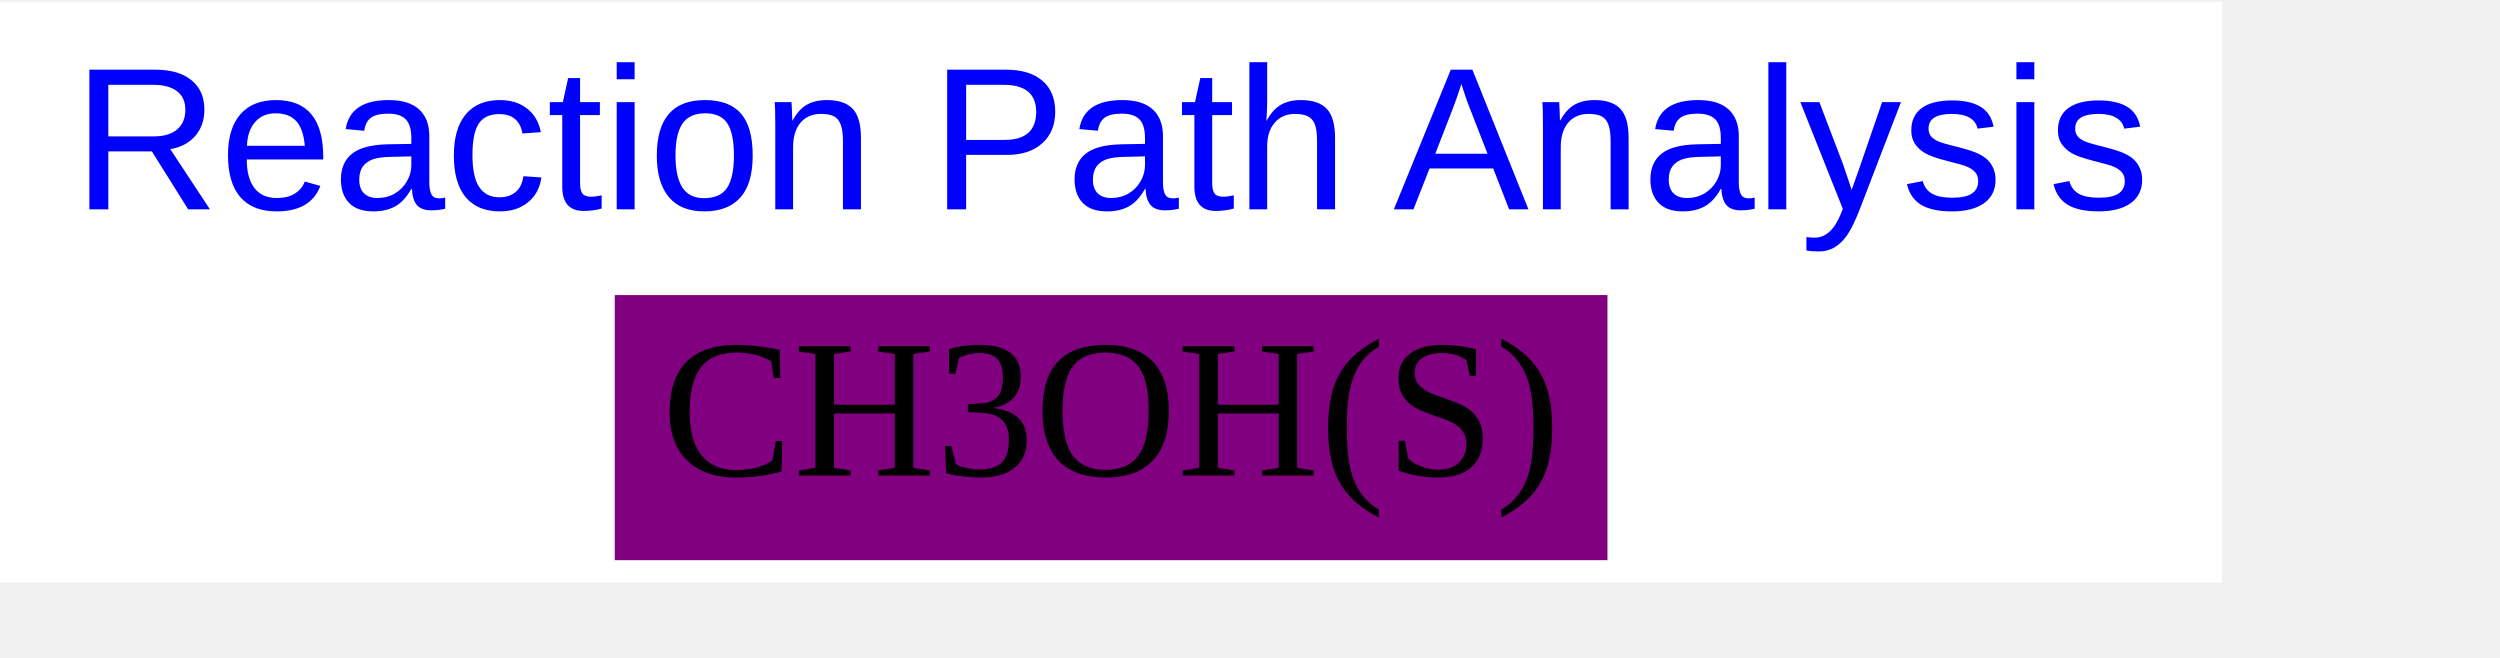
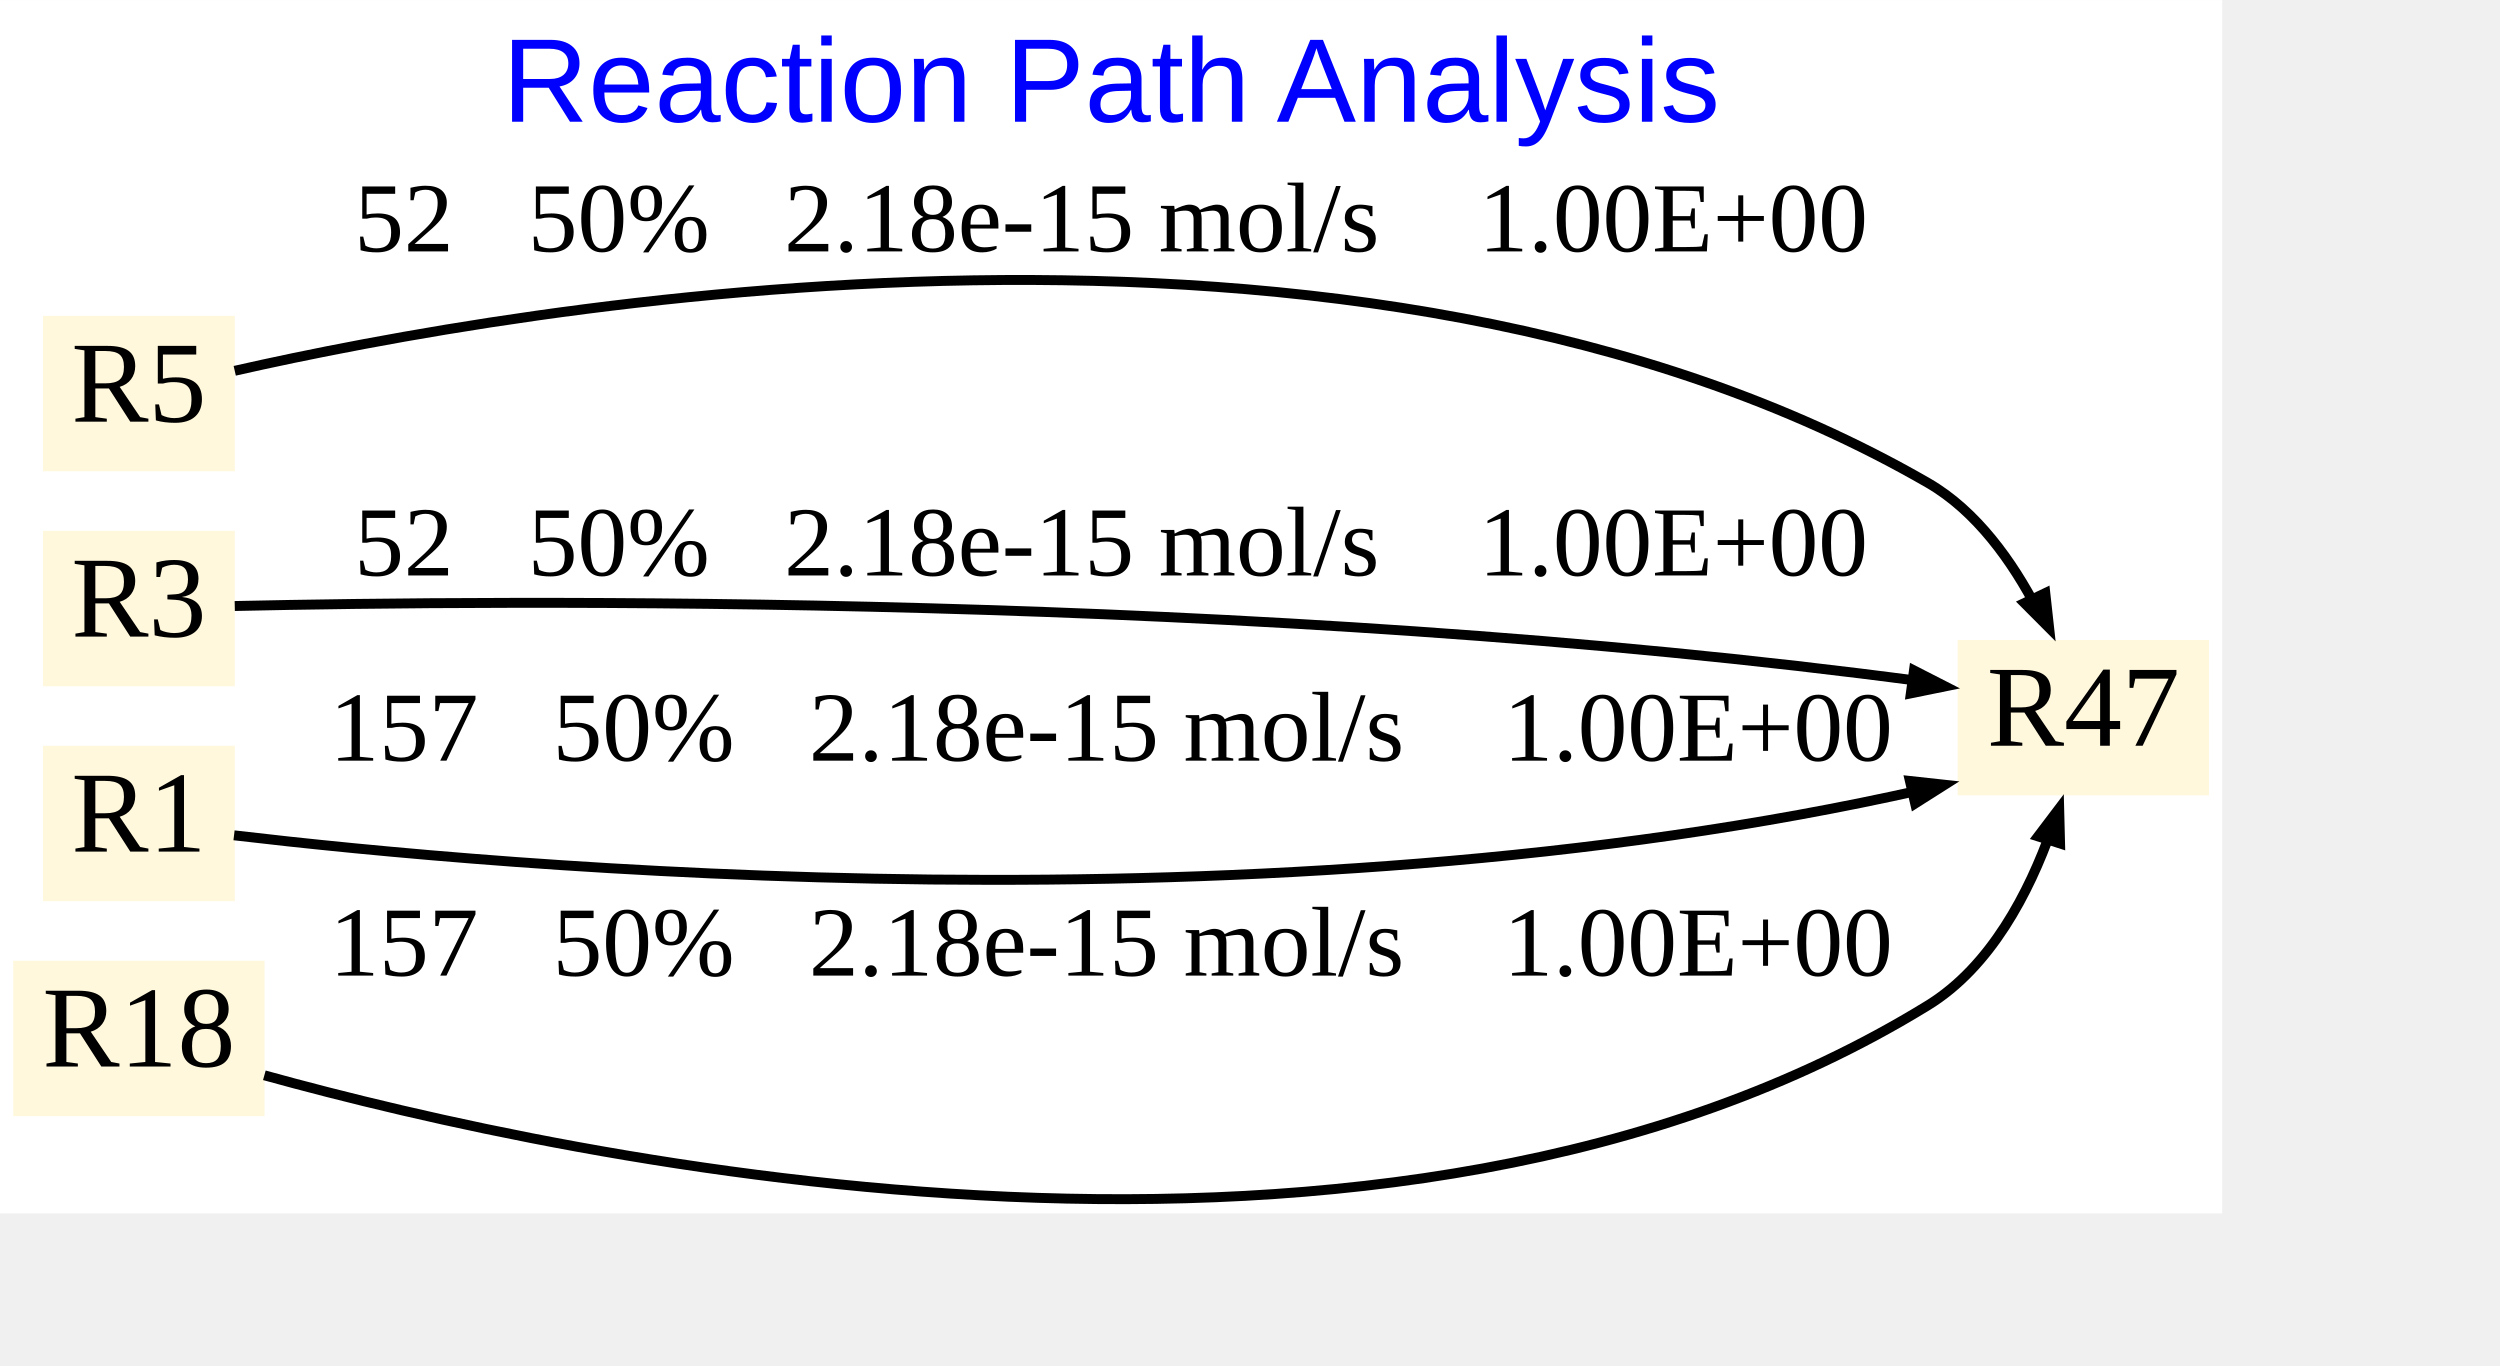
- <svg xmlns="http://www.w3.org/2000/svg" xmlns:xlink="http://www.w3.org/1999/xlink" width="350pt" height="92pt" viewBox="0.00 0.00 394.00 103.00">
-   <g id="graph0" class="graph" transform="scale(0.888889 0.888889) rotate(0) translate(4 99)">
-     <polygon fill="white" stroke="none" points="-4,4 -4,-99 390,-99 390,4 -4,4" />
-     <text text-anchor="middle" x="193" y="-62.2" font-family="Arial" font-size="36.00" fill="blue">Reaction Path Analysis</text>
+ <svg xmlns="http://www.w3.org/2000/svg" xmlns:xlink="http://www.w3.org/1999/xlink" width="597pt" height="326pt" viewBox="0.00 0.00 672.00 366.92">
+   <g id="graph0" class="graph" transform="scale(0.888889 0.888889) rotate(0) translate(4 362.92)">
+     <polygon fill="white" stroke="none" points="-4,4 -4,-362.92 668,-362.92 668,4 -4,4" />
+     <text text-anchor="middle" x="332" y="-326.12" font-family="Arial" font-size="36.00" fill="blue">Reaction Path Analysis</text>
    <g id="node1" class="node">
      <g id="a_node1">
-         <a xlink:href="47.svg" xlink:title="CH3OH(S)">
-           <polygon fill="purple" stroke="none" points="281,-47 105,-47 105,0 281,0 281,-47" />
-           <text text-anchor="middle" x="193" y="-15" font-family="Times New Roman,serif" font-size="35.00">CH3OH(S)</text>
+         <a xlink:href="47.svg" xlink:title="R47">
+           <polygon fill="cornsilk" stroke="none" points="664,-169.42 588,-169.42 588,-122.42 664,-122.42 664,-169.42" />
+           <text text-anchor="middle" x="626" y="-137.42" font-family="Times New Roman,serif" font-size="35.00">R47</text>
        </a>
      </g>
    </g>
+     <g id="node2" class="node">
+       <g id="a_node2">
+         <a xlink:href="5.svg" xlink:title="R5">
+           <polygon fill="cornsilk" stroke="none" points="67,-267.42 9,-267.42 9,-220.42 67,-220.42 67,-267.42" />
+           <text text-anchor="middle" x="38" y="-235.42" font-family="Times New Roman,serif" font-size="35.00">R5</text>
+         </a>
+       </g>
+     </g>
+     <g id="edge1" class="edge">
+       <path fill="none" stroke="black" stroke-width="3" d="M66.98,-250.81C151.23,-269.92 407.21,-315.95 579,-216.92 593.78,-208.39 604.62,-192.98 612.05,-178.69" />
+       <polygon fill="black" stroke="black" stroke-width="3" points="614.5,-183.6 615.66,-173.07 608.18,-180.58 614.5,-183.6" />
+       <text text-anchor="middle" x="332" y="-286.92" font-family="Times New Roman,serif" font-size="30.00">   52   50%   2.18e-15 mol/s    1.00E+00</text>
+     </g>
+     <g id="node3" class="node">
+       <g id="a_node3">
+         <a xlink:href="3.svg" xlink:title="R3">
+           <polygon fill="cornsilk" stroke="none" points="67,-202.42 9,-202.42 9,-155.42 67,-155.42 67,-202.42" />
+           <text text-anchor="middle" x="38" y="-170.42" font-family="Times New Roman,serif" font-size="35.00">R3</text>
+         </a>
+       </g>
+     </g>
+     <g id="edge2" class="edge">
+       <path fill="none" stroke="black" stroke-width="3" d="M66.99,-179.68C145.78,-181.43 376.23,-183.79 577.44,-156.85" />
+       <polygon fill="black" stroke="black" stroke-width="3" points="574.78,-160.2 584.21,-155.38 573.83,-153.27 574.78,-160.2" />
+       <text text-anchor="middle" x="332" y="-188.92" font-family="Times New Roman,serif" font-size="30.00">   52   50%   2.18e-15 mol/s    1.00E+00</text>
+     </g>
+     <g id="node4" class="node">
+       <g id="a_node4">
+         <a xlink:href="1.svg" xlink:title="R1">
+           <polygon fill="cornsilk" stroke="none" points="67,-137.42 9,-137.42 9,-90.42 67,-90.42 67,-137.42" />
+           <text text-anchor="middle" x="38" y="-105.42" font-family="Times New Roman,serif" font-size="35.00">R1</text>
+         </a>
+       </g>
+     </g>
+     <g id="edge3" class="edge">
+       <path fill="none" stroke="black" stroke-width="3" d="M66.77,-110.34C145.92,-101.01 379.21,-79.41 577.48,-124.17" />
+       <polygon fill="black" stroke="black" stroke-width="3" points="573.55,-126.78 584.09,-125.63 575.14,-119.96 573.55,-126.78" />
+       <text text-anchor="middle" x="332" y="-132.92" font-family="Times New Roman,serif" font-size="30.00">   157   50%   2.18e-15 mol/s    1.00E+00</text>
+     </g>
+     <g id="node5" class="node">
+       <g id="a_node5">
+         <a xlink:href="18.svg" xlink:title="R18">
+           <polygon fill="cornsilk" stroke="none" points="76,-72.42 0,-72.42 0,-25.42 76,-25.42 76,-72.42" />
+           <text text-anchor="middle" x="38" y="-40.42" font-family="Times New Roman,serif" font-size="35.00">R18</text>
+         </a>
+       </g>
+     </g>
+     <g id="edge4" class="edge">
+       <path fill="none" stroke="black" stroke-width="3" d="M75.94,-37.77C168.7,-12.11 415.67,41.55 579,-58.92 598.03,-70.62 609.62,-93.07 616.41,-112.24" />
+       <polygon fill="black" stroke="black" stroke-width="3" points="612.3,-110.01 618.7,-118.46 618.97,-107.86 612.3,-110.01" />
+       <text text-anchor="middle" x="332" y="-67.92" font-family="Times New Roman,serif" font-size="30.00">   157   50%   2.18e-15 mol/s    1.00E+00</text>
+     </g>
  </g>
</svg>
